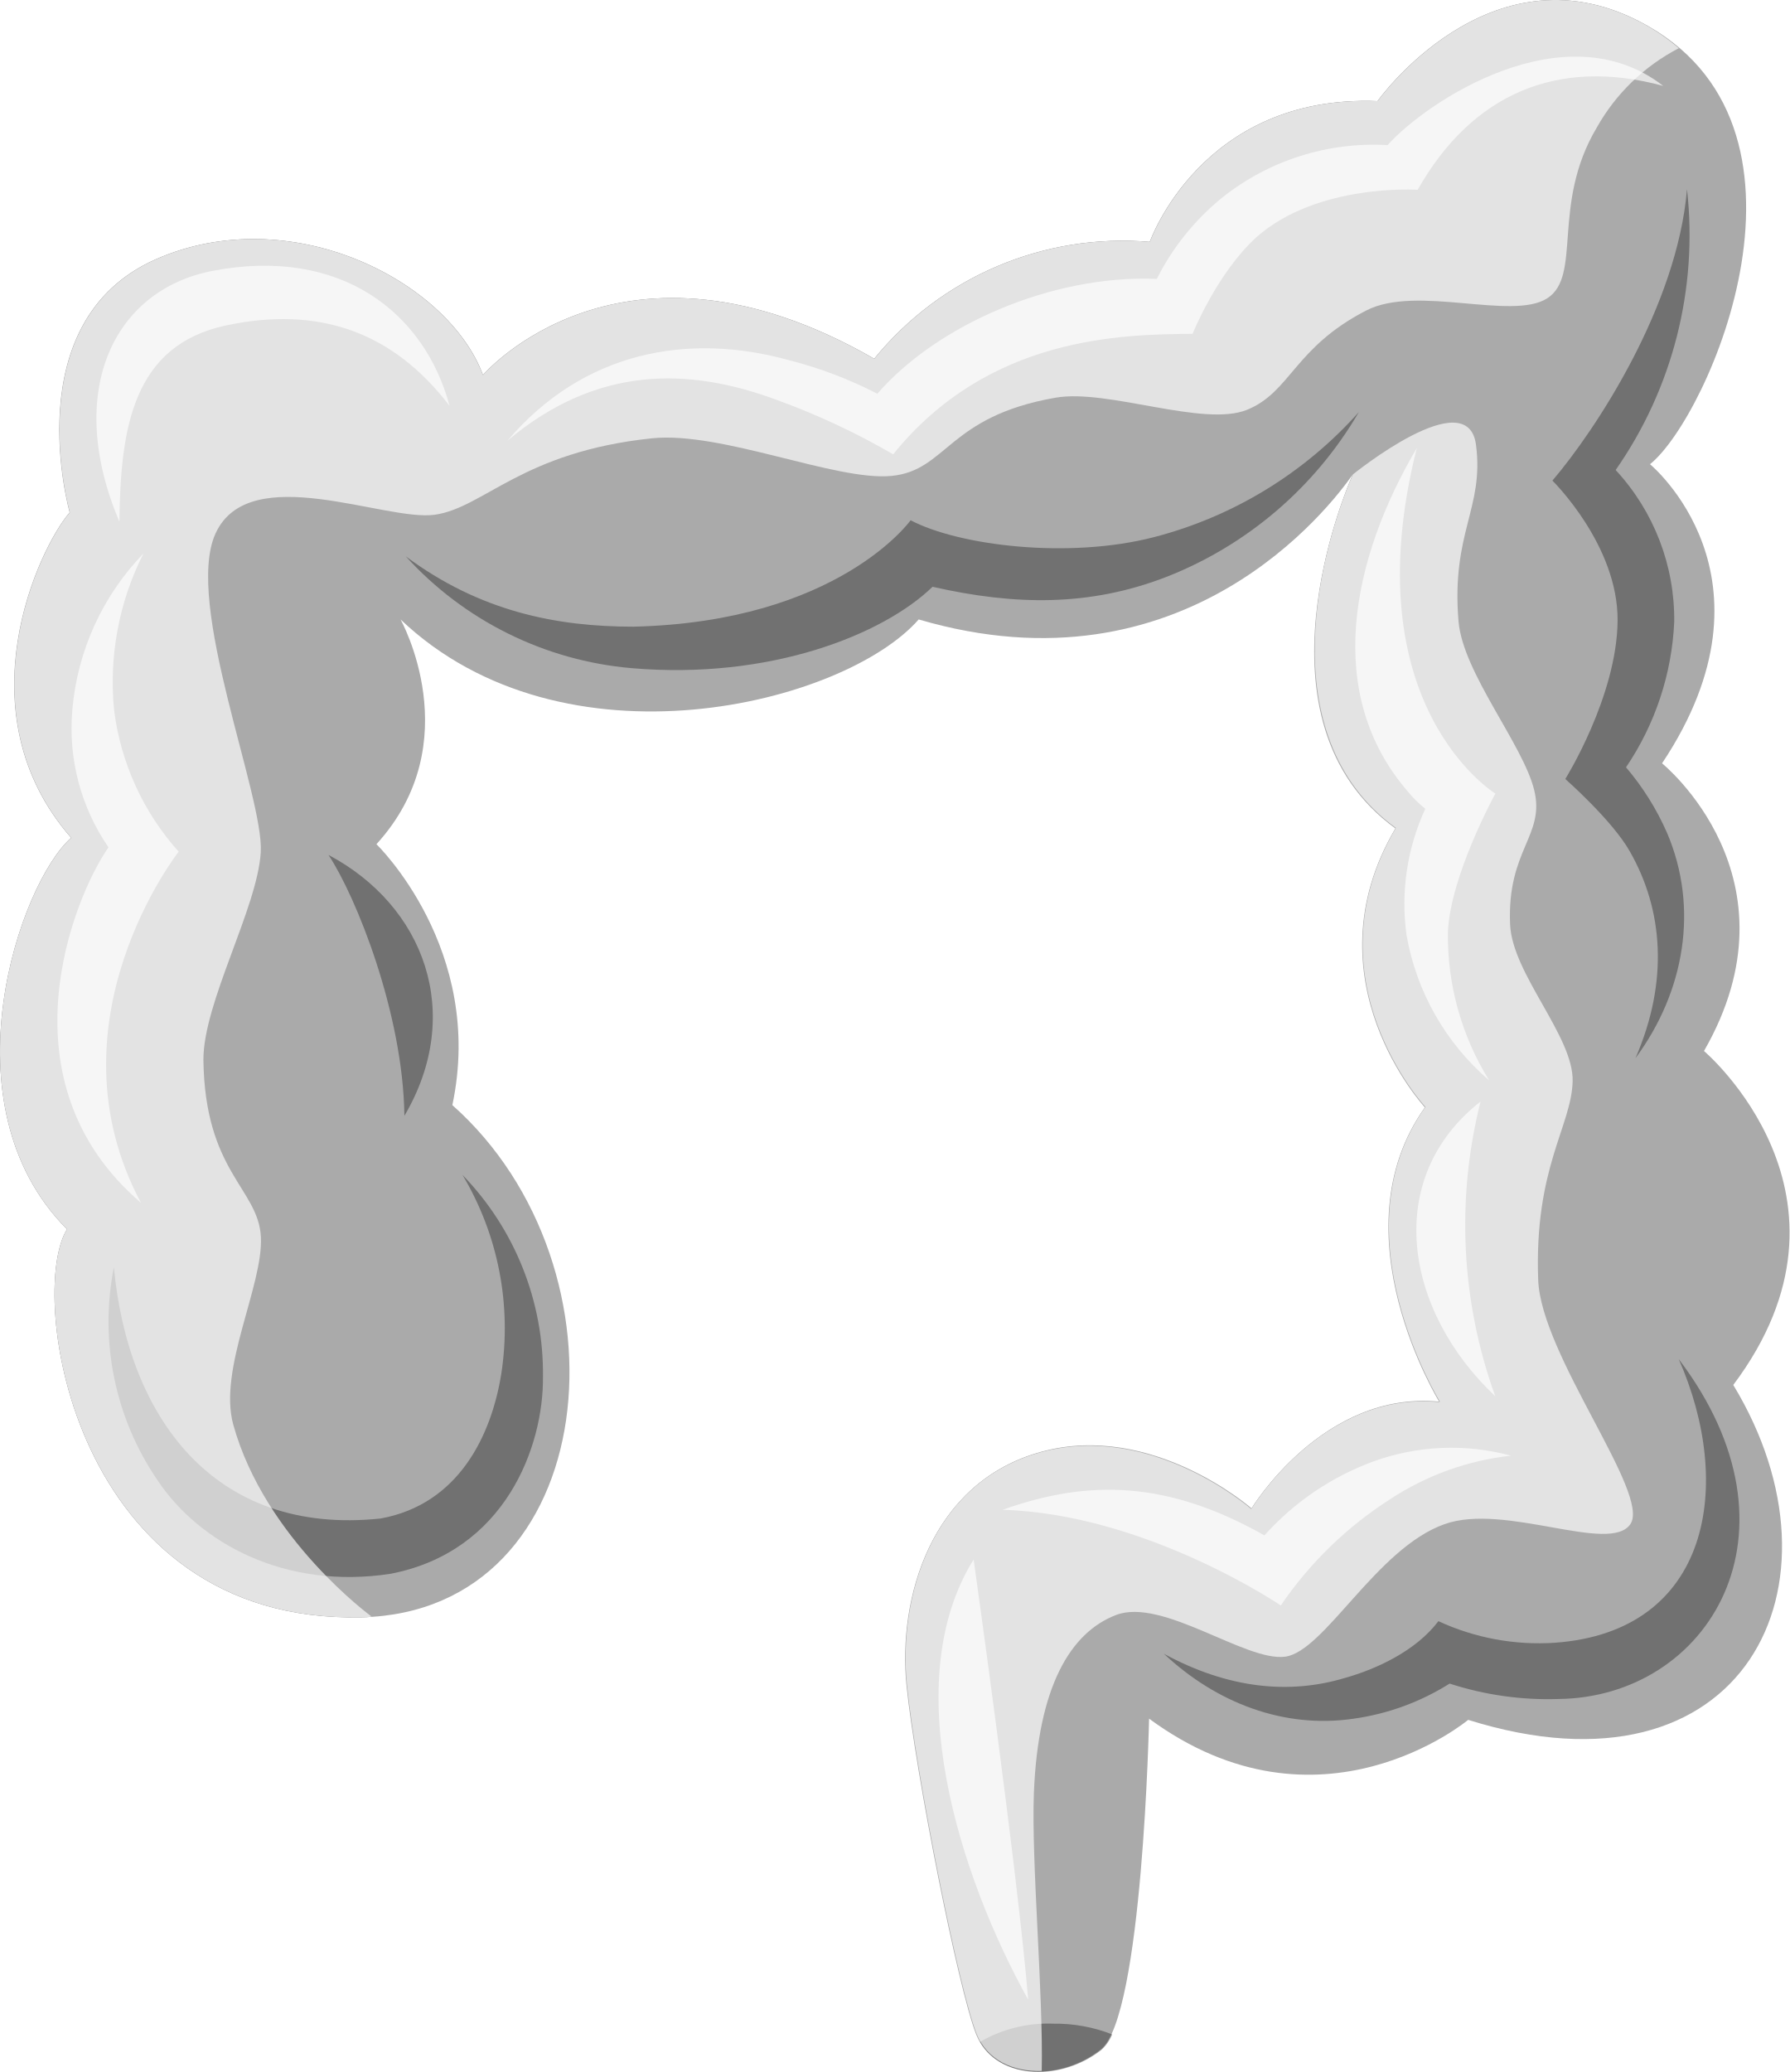
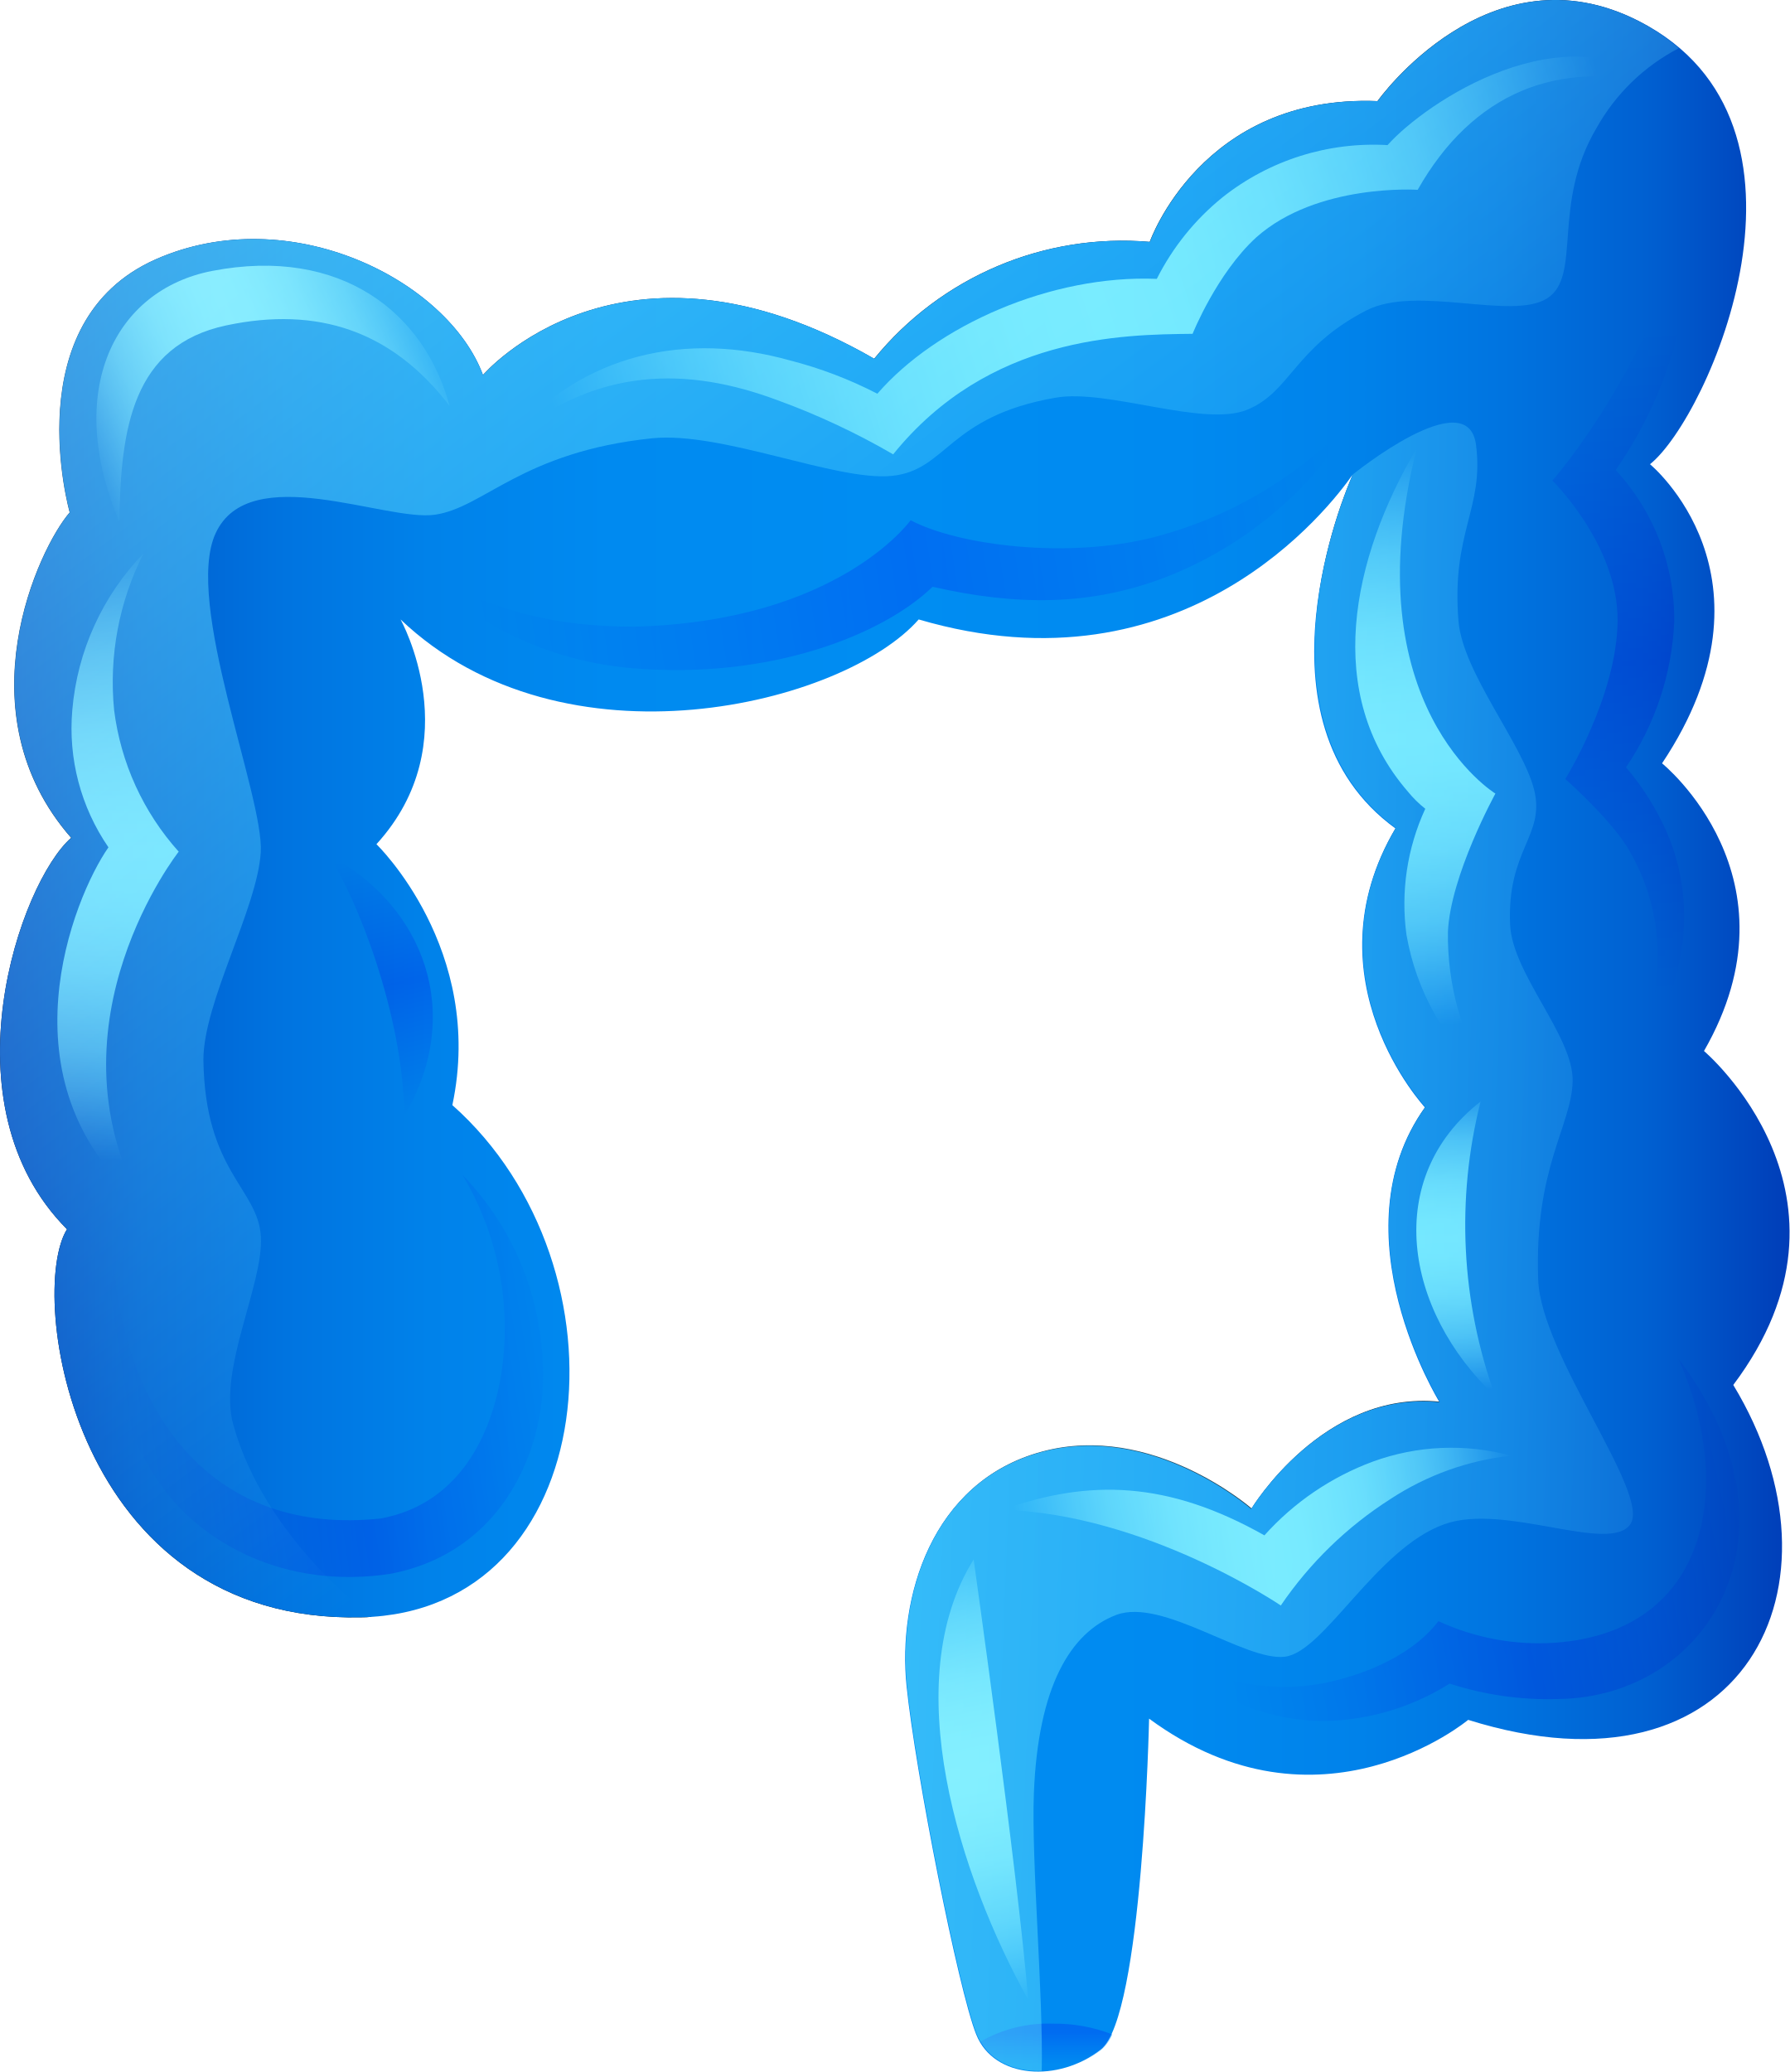
<svg xmlns="http://www.w3.org/2000/svg" xmlns:xlink="http://www.w3.org/1999/xlink" viewBox="0 0 148.52 171.93">
  <defs>
    <style>
-       .cls-1, .cls-2, .cls-3, .cls-4, .cls-5, .cls-6, .cls-7, .cls-8, .cls-9, .cls-10, .cls-11, .cls-12, .cls-13, .cls-14, .cls-15, .cls-16, .cls-17, .cls-18, .cls-19, .cls-20, .cls-21, .cls-22, .cls-23, .cls-24, .cls-25, .cls-26, cls-27 {
-         fill: #aaaaaa !important;
-         mix-blend-mode: multiply;
- 	  }      
- 	  
	  .cls-1 {
        isolation: isolate;
      }

      .cls-2 {
        fill: url(#linear-gradient);
      }

      .cls-10, .cls-14, .cls-16, .cls-17, .cls-3, .cls-4, .cls-5, .cls-7, .cls-8 {
        mix-blend-mode: screen;
      }

      .cls-3 {
        fill: url(#linear-gradient-2);
      }

      .cls-4 {
        fill: url(#linear-gradient-3);
      }

      .cls-5 {
        fill: url(#linear-gradient-4);
      }

      .cls-11, .cls-12, .cls-13, .cls-15, .cls-6, .cls-9 {
        mix-blend-mode: multiply;
      }

      .cls-6 {
        fill: url(#linear-gradient-5);
      }

      .cls-7 {
        fill: url(#linear-gradient-6);
      }

      .cls-8 {
        fill: url(#linear-gradient-7);
      }

      .cls-9 {
        fill: url(#linear-gradient-8);
      }

      .cls-10 {
        fill: url(#linear-gradient-9);
      }

      .cls-11 {
        fill: url(#linear-gradient-10);
      }

      .cls-12 {
        fill: url(#linear-gradient-11);
      }

      .cls-13 {
        fill: url(#linear-gradient-12);
      }

      .cls-14 {
        fill: url(#linear-gradient-13);
      }

      .cls-15 {
        fill: url(#linear-gradient-14);
      }

      .cls-16 {
        fill: url(#linear-gradient-15);
      }

      .cls-17 {
        fill: url(#linear-gradient-16);
      }
    </style>
    <linearGradient id="linear-gradient" y1="85.97" x2="148.52" y2="85.97" gradientUnits="userSpaceOnUse">
      <stop offset="0" stop-color="#003db8" />
      <stop offset="0.02" stop-color="#0046be" />
      <stop offset="0.08" stop-color="#0060d1" />
      <stop offset="0.16" stop-color="#0074e0" />
      <stop offset="0.24" stop-color="#0082ea" />
      <stop offset="0.34" stop-color="#008af0" />
      <stop offset="0.5" stop-color="#008df2" />
      <stop offset="0.66" stop-color="#008af0" />
      <stop offset="0.76" stop-color="#0082ea" />
      <stop offset="0.84" stop-color="#0074e0" />
      <stop offset="0.92" stop-color="#0060d1" />
      <stop offset="0.98" stop-color="#0046be" />
      <stop offset="1" stop-color="#003db8" />
    </linearGradient>
    <linearGradient id="linear-gradient-2" x1="6.79" y1="36.63" x2="34.83" y2="24.84" gradientUnits="userSpaceOnUse">
      <stop offset="0" />
      <stop offset="0.06" stop-color="#152834" />
      <stop offset="0.12" stop-color="#2a5269" />
      <stop offset="0.18" stop-color="#3c7697" />
      <stop offset="0.25" stop-color="#4b93bc" />
      <stop offset="0.31" stop-color="#57aada" />
      <stop offset="0.38" stop-color="#5fbaee" />
      <stop offset="0.44" stop-color="#64c4fb" />
      <stop offset="0.5" stop-color="#66c7ff" />
      <stop offset="0.56" stop-color="#64c4fb" />
      <stop offset="0.62" stop-color="#5fbaee" />
      <stop offset="0.69" stop-color="#57aada" />
      <stop offset="0.75" stop-color="#4b93bc" />
      <stop offset="0.82" stop-color="#3c7697" />
      <stop offset="0.88" stop-color="#2a5269" />
      <stop offset="0.94" stop-color="#152834" />
      <stop offset="1" />
    </linearGradient>
    <linearGradient id="linear-gradient-3" x1="47.48" y1="38.69" x2="134.06" y2="10.55" xlink:href="#linear-gradient-2" />
    <linearGradient id="linear-gradient-4" x1="9.32" y1="45.07" x2="10.07" y2="96.31" xlink:href="#linear-gradient-2" />
    <linearGradient id="linear-gradient-5" x1="10.35" y1="118.08" x2="47.19" y2="112.24" gradientUnits="userSpaceOnUse">
      <stop offset="0" stop-color="#fff" />
      <stop offset="0.5" stop-color="#66c7ff" />
      <stop offset="1" stop-color="#fff" />
    </linearGradient>
    <linearGradient id="linear-gradient-6" x1="85.19" y1="130.82" x2="125.95" y2="123.24" xlink:href="#linear-gradient-2" />
    <linearGradient id="linear-gradient-7" x1="120.27" y1="90.13" x2="120.99" y2="115.38" xlink:href="#linear-gradient-2" />
    <linearGradient id="linear-gradient-8" x1="101" y1="134.25" x2="149.33" y2="123.79" xlink:href="#linear-gradient-5" />
    <linearGradient id="linear-gradient-9" x1="116.56" y1="37.38" x2="120.17" y2="85" xlink:href="#linear-gradient-2" />
    <linearGradient id="linear-gradient-10" x1="39.98" y1="51.91" x2="111.05" y2="40.73" xlink:href="#linear-gradient-5" />
    <linearGradient id="linear-gradient-11" x1="34.6" y1="92.42" x2="30.41" y2="70.95" xlink:href="#linear-gradient-5" />
    <linearGradient id="linear-gradient-12" x1="134.33" y1="27.4" x2="137.21" y2="82.6" xlink:href="#linear-gradient-5" />
    <linearGradient id="linear-gradient-13" x1="77.51" y1="127.4" x2="85.08" y2="166.36" xlink:href="#linear-gradient-2" />
    <linearGradient id="linear-gradient-14" x1="86.81" y1="168.68" x2="86.81" y2="171.3" gradientUnits="userSpaceOnUse">
      <stop offset="0" stop-color="#66c7ff" />
      <stop offset="1" stop-color="#fff" />
    </linearGradient>
    <linearGradient id="linear-gradient-15" x1="91.37" y1="86.55" x2="-6.89" y2="-44.58" gradientUnits="userSpaceOnUse">
      <stop offset="0" />
      <stop offset="1" stop-color="#66c7ff" />
    </linearGradient>
    <linearGradient id="linear-gradient-16" x1="155.34" y1="105.63" x2="3.12" y2="99.49" xlink:href="#linear-gradient-15" />
  </defs>
  <g class="cls-1">
    <g id="Laag_2" data-name="Laag 2">
      <g id="Internal_Organs" data-name="Internal Organs">
        <g id="Large_Intestine" data-name="Large Intestine">
          <g>
            <path class="cls-2" d="M141.41,87.21c8.27-14.39-3.48-23.87-3.48-23.87,10.33-15.5-1-24.82-1-24.82,4.87-3.89,15.67-28.29-.9-36.76-12.47-6.38-21.7,6.63-21.7,6.63-14.61-.58-18.9,11.68-18.9,11.68a26.57,26.57,0,0,0-22.87,9.7c-21-12.09-32.47,1.35-32.47,1.35-2.91-7.84-16-14.53-27.16-9.6-11.65,5.16-7.13,21-7.13,21-2.56,2.94-9,16.58.12,27C1.66,73.23-4.76,91.64,5.56,102,2.24,107.31,6,134.75,30,134.2c20-.46,22.76-29,7.54-42.5,2.74-12.93-6.3-21.65-6.3-21.65,7.71-8.45,2-18.65,2-18.65,13.55,12.9,36.83,7.05,43,0,22.06,6.48,34.13-9.33,36-12-.5,1.2-8.77,20.38,3.56,29.34-7.4,12.55,2.45,23.15,2.45,23.15-7.46,10.45,1.21,24.46,1.21,24.46-9.69-1-15.63,8.86-15.63,8.86s-8.21-7.21-17.41-4.72-11.93,12.18-11.19,19.39,4.29,25.2,5.78,28.93,6.87,4,10.35,1.25,4-27.45,4-27.45c14.15,10.41,26.48.1,26.48.1,22.86,7.17,32.06-11.19,22-27.79C155.62,99.24,141.41,87.21,141.41,87.21Z" />
            <path class="cls-3" d="M18.78,27c7.62-1.61,13.77.47,18.53,6.68-2.06-7.71-9-13.26-19.7-11.2-8.17,1.58-12.29,10-7.7,20.82C10,35.57,11,28.65,18.78,27Z" />
            <path class="cls-4" d="M64.5,33.2a59.71,59.71,0,0,1,9.62,4.5c7.95-9.83,19-9.94,24.85-10,0,0,2-5,5.28-8,5.06-4.51,13.4-3.95,13.4-3.95,4.53-8,11.66-11,20.38-8.62-8.18-6.35-19.69,1.33-22.88,4.91a20.16,20.16,0,0,0-13.68,4.32A20.62,20.62,0,0,0,96,23.14c-8.78-.36-18.3,3.88-23.19,9.53a34.43,34.43,0,0,0-7.28-2.77c-8.43-2.35-17.13-.74-23.42,6.67C49.53,30.32,57.15,30.46,64.5,33.2Z" />
            <path class="cls-5" d="M11.7,99.81c-8-15,3.13-29.14,3.13-29.14A21.6,21.6,0,0,1,9.47,58.92a23.62,23.62,0,0,1,2.44-13A21.26,21.26,0,0,0,6,58.92,17.42,17.42,0,0,0,9,70.31C6.08,74.49-.09,89.73,11.7,99.81Z" />
            <path class="cls-6" d="M41.6,114c-.82,5.1-3.52,10.81-10,12-13.91,1.48-21-8.51-22.15-20.84a23.31,23.31,0,0,0,3.63,17.68c3.49,5.22,10.61,9.09,19.33,7.75,9.54-1.84,12.7-10.58,12.65-16.34a23.68,23.68,0,0,0-6.68-16.76A24.8,24.8,0,0,1,41.6,114Z" />
            <path class="cls-7" d="M115.4,124.38a22.71,22.71,0,0,1,10-3.59,19,19,0,0,0-11.47.49,22.65,22.65,0,0,0-9,6.12c-8-4.51-14.53-4.69-21.73-2.12,11.91.35,23.09,7.94,23.09,7.94A31.48,31.48,0,0,1,115.4,124.38Z" />
            <path class="cls-8" d="M124.09,115.86a41.78,41.78,0,0,1-1.22-24.46C114.75,97.75,116.5,108.72,124.09,115.86Z" />
            <path class="cls-9" d="M139.31,112.77c4.6,10.41,2.68,22.6-10.26,23.54a19.84,19.84,0,0,1-9.68-1.79c-1.89,2.5-5.22,4-7.72,4.7-4.64,1.41-9.74.9-15.07-2,4.37,4.1,10,6.25,15.78,5.39a20.15,20.15,0,0,0,7.94-2.91,26.42,26.42,0,0,0,9,1.28C141.75,140.86,150.26,127.18,139.31,112.77Z" />
            <path class="cls-10" d="M116.84,65.69a9.19,9.19,0,0,0,1.44,1.42,18.87,18.87,0,0,0-1.56,10.46,20.55,20.55,0,0,0,6.87,12.09,22.73,22.73,0,0,1-3.43-12.33c.2-4.68,3.94-11.48,3.94-11.48s-11.92-7.28-6.52-28.68C112.14,46.4,109.82,57.59,116.84,65.69Z" />
            <path class="cls-11" d="M96.85,47.85a32,32,0,0,0,15.92-13.66,34.3,34.3,0,0,1-17,10.38c-7.12,1.84-16.21.7-20.2-1.4,0,0-6,8.43-23,8.83-6.4,0-12.74-1.26-18.9-5.84a28.64,28.64,0,0,0,18.72,9.28c11.51,1,20.92-2.79,25-6.75C84.23,50.24,90.43,50.35,96.85,47.85Z" />
            <path class="cls-12" d="M33.56,92.59c5-8.49,1.65-17.44-6.3-21.65C29.56,74.42,33.45,84.09,33.56,92.59Z" />
            <path class="cls-13" d="M128.83,39.88s5.46,5.35,5.41,11.62-4.34,13.14-4.34,13.14,3.9,3.43,5.35,6c2.77,4.84,3.25,10.79.47,17.17,4.08-5.5,5.29-12.47,2.62-18.71a22,22,0,0,0-3.4-5.43,23.42,23.42,0,0,0,4-12.06A18.24,18.24,0,0,0,134.08,39,34.06,34.06,0,0,0,140,15.7C139.19,25.38,132.44,35.65,128.83,39.88Z" />
            <path class="cls-14" d="M80.8,129.4c-6.34,10.16-1.19,26.25,4.53,36.54C84.44,155.19,80.8,129.42,80.8,129.4Z" />
            <path class="cls-15" d="M81.33,169.43c1.8,3.16,6.79,3.25,10.07.67a3.58,3.58,0,0,0,.9-1.29,12.92,12.92,0,0,0-4.9-.89A11.23,11.23,0,0,0,81.33,169.43Z" />
            <path class="cls-16" d="M114.31,8.39c-14.61-.58-18.9,11.68-18.9,11.68a26.57,26.57,0,0,0-22.87,9.7c-21-12.09-32.47,1.35-32.47,1.35-2.91-7.84-16-14.53-27.16-9.6-11.65,5.16-7.13,21-7.13,21-2.56,2.94-9,16.58.12,27C1.66,73.23-4.76,91.64,5.56,102,2.24,107.31,6,134.75,30,134.2c.29,0,.56,0,.84-.06,0,0-8.85-6.44-11.48-15.92-1.28-4.62,2.51-11.59,2.29-15.6S17,97.25,16.88,87.93c0-4.77,4.48-12.58,4.76-17.21S15.25,50,17.89,44.26C20.7,38.13,32,43.31,36.1,42.71s7.21-5.21,18-6.34c5.78-.6,15.27,3.57,19.89,3.12S78.63,34.56,87.6,33c4.31-.76,12.28,2.48,15.9,1s3.9-5.16,9.89-8.24c4.19-2.15,12.07.86,15-1s.32-7.79,4.12-14.17A16.54,16.54,0,0,1,139.32,4,17.19,17.19,0,0,0,136,1.76C123.54-4.62,114.31,8.39,114.31,8.39Z" />
            <path class="cls-17" d="M92.64,134c3.85-1.44,10.72,3.89,14,3.47s7.58-9,13.24-11c5-1.79,13.71,2.51,15.42,0s-7.42-14-7.65-20.28c-.34-9.3,2.77-12.75,2.86-16.47s-5-8.88-5.19-13c-.27-6.23,2.93-7.37,2-11.16s-5.92-9.73-6.28-14c-.62-7.38,2.14-9.38,1.45-14.65s-10.2,2.45-10.21,2.45c-2.53,5.75-7.09,21.6,3.56,29.34-7.4,12.55,2.45,23.15,2.45,23.15-7.46,10.45,1.21,24.46,1.21,24.46-9.69-1-15.63,8.86-15.63,8.86s-8.21-7.21-17.41-4.72-11.93,12.18-11.19,19.39,4.29,25.2,5.78,28.93c.86,2.16,3,3.15,5.4,3.07.14-6.37-.87-17.36-.65-23.06C86.15,140,88.8,135.46,92.64,134Z" />
          </g>
        </g>
      </g>
    </g>
  </g>
</svg>
